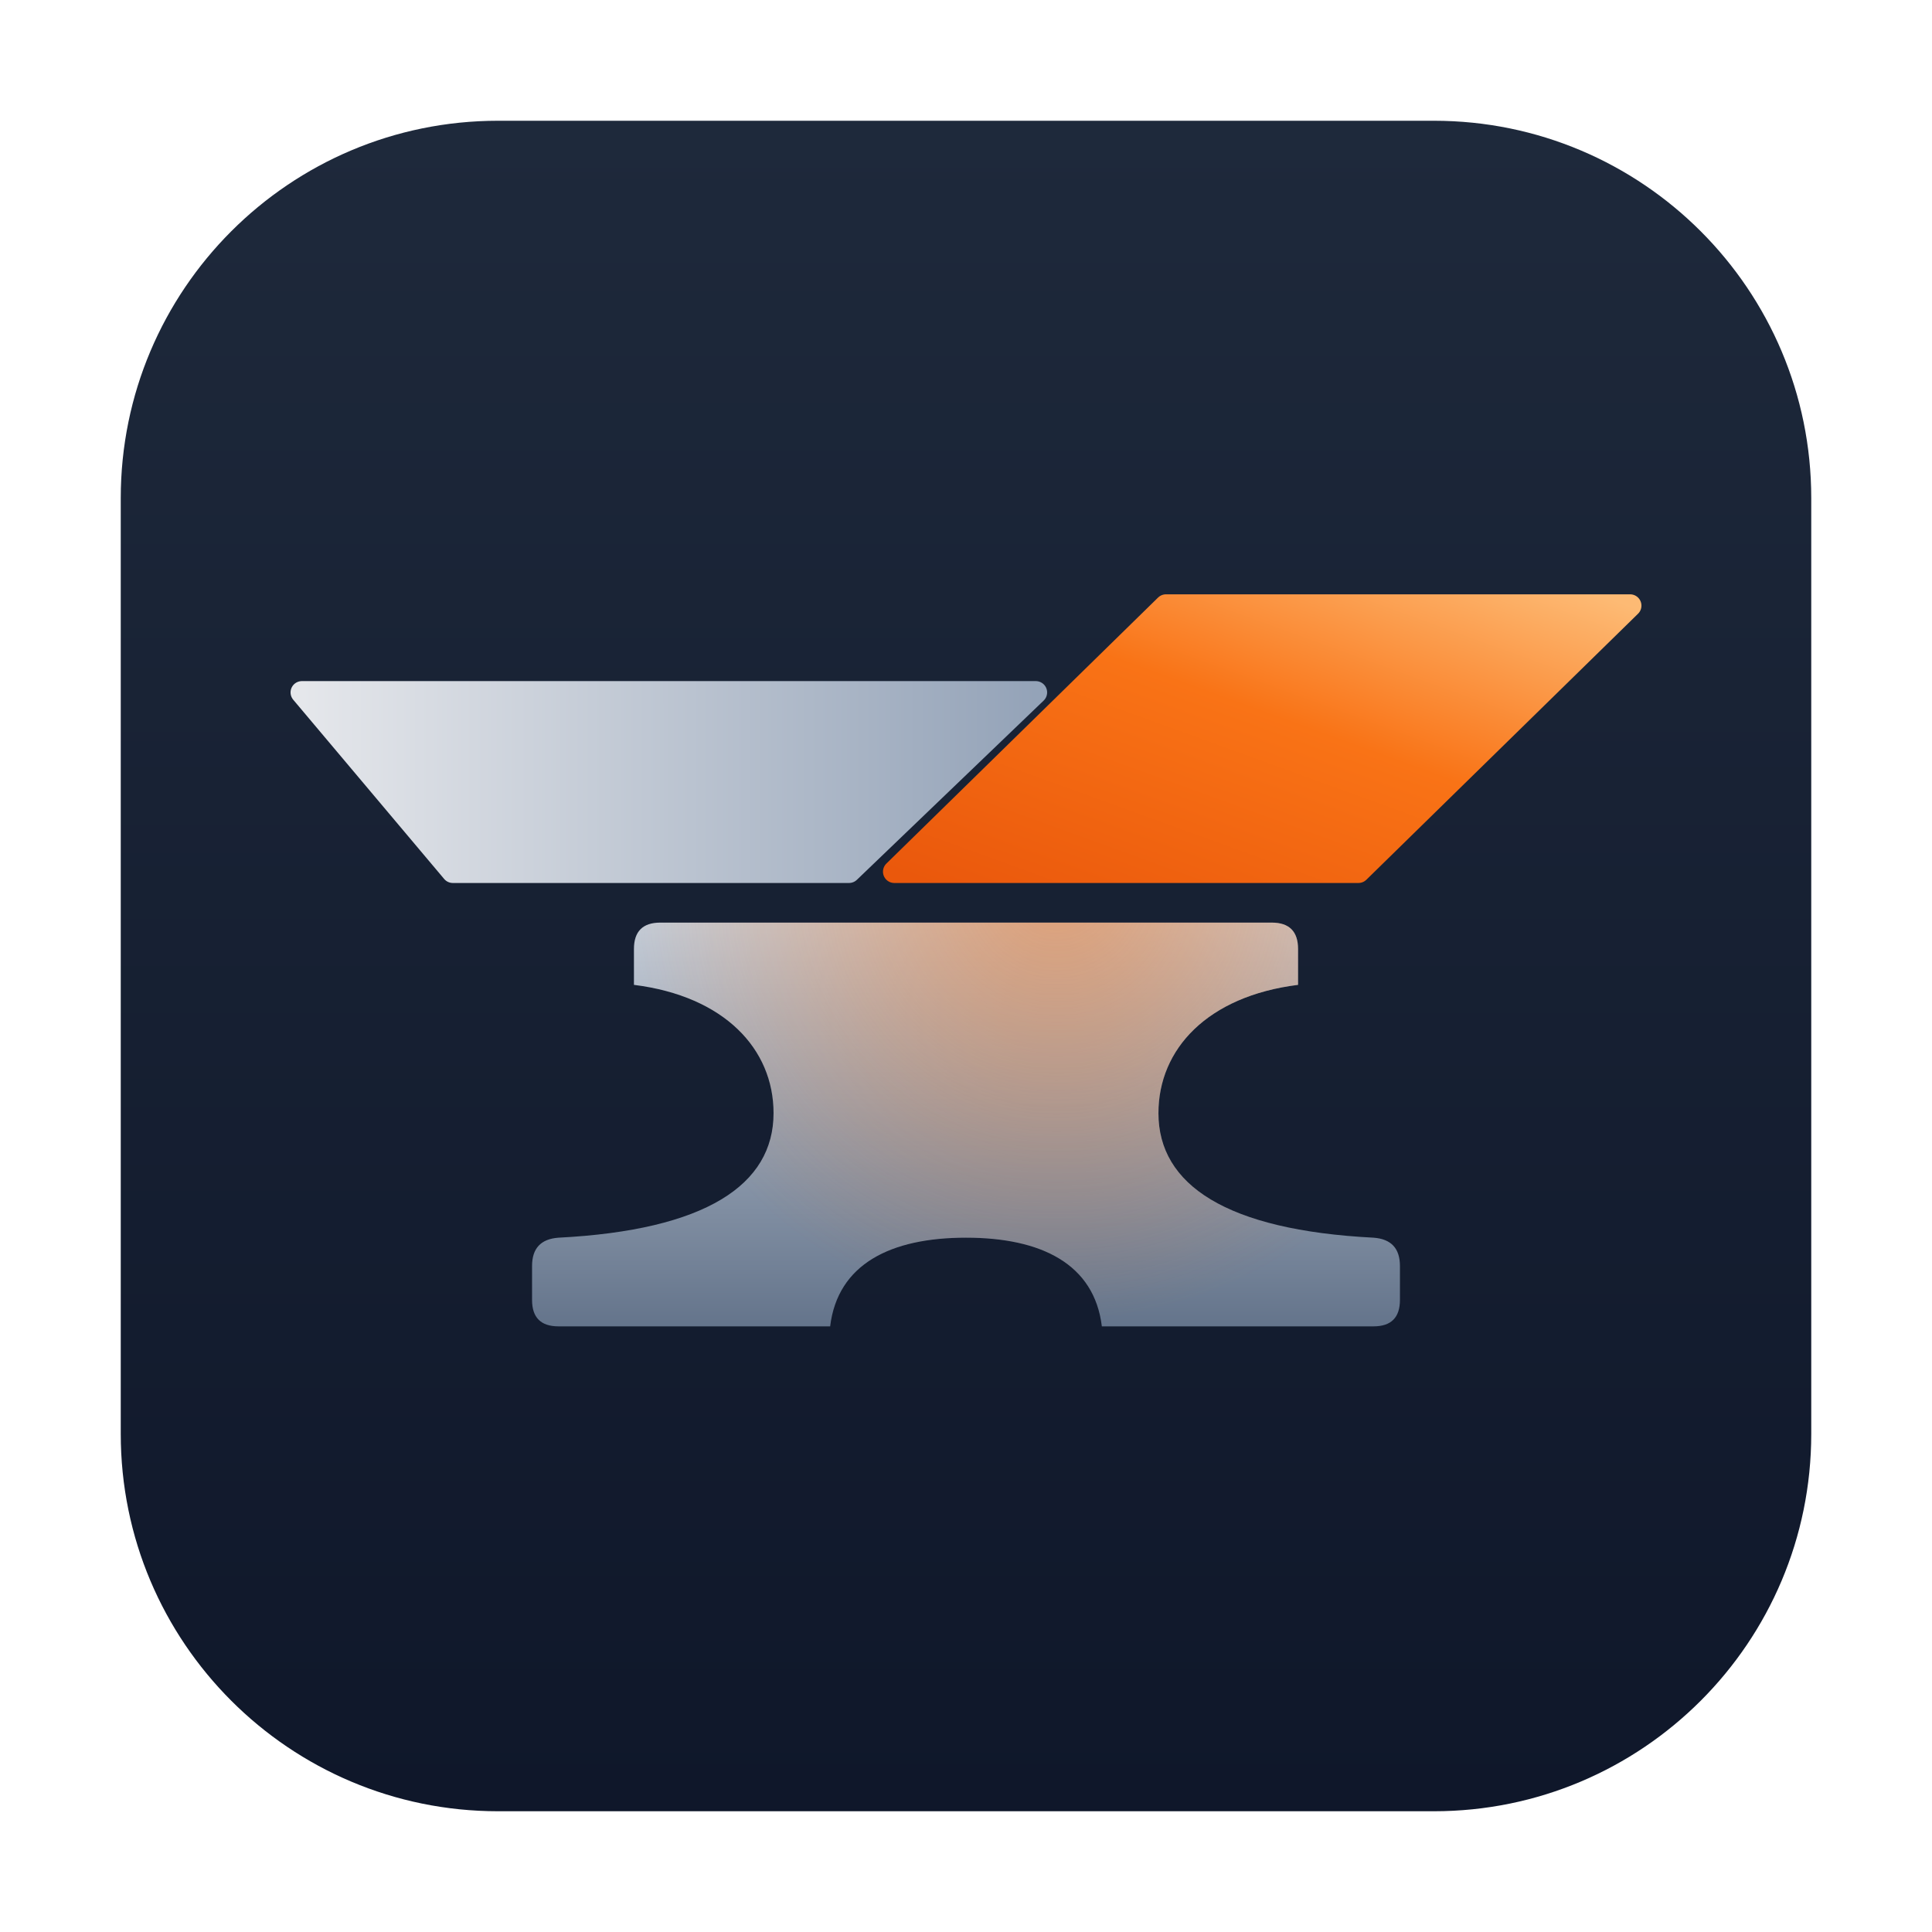
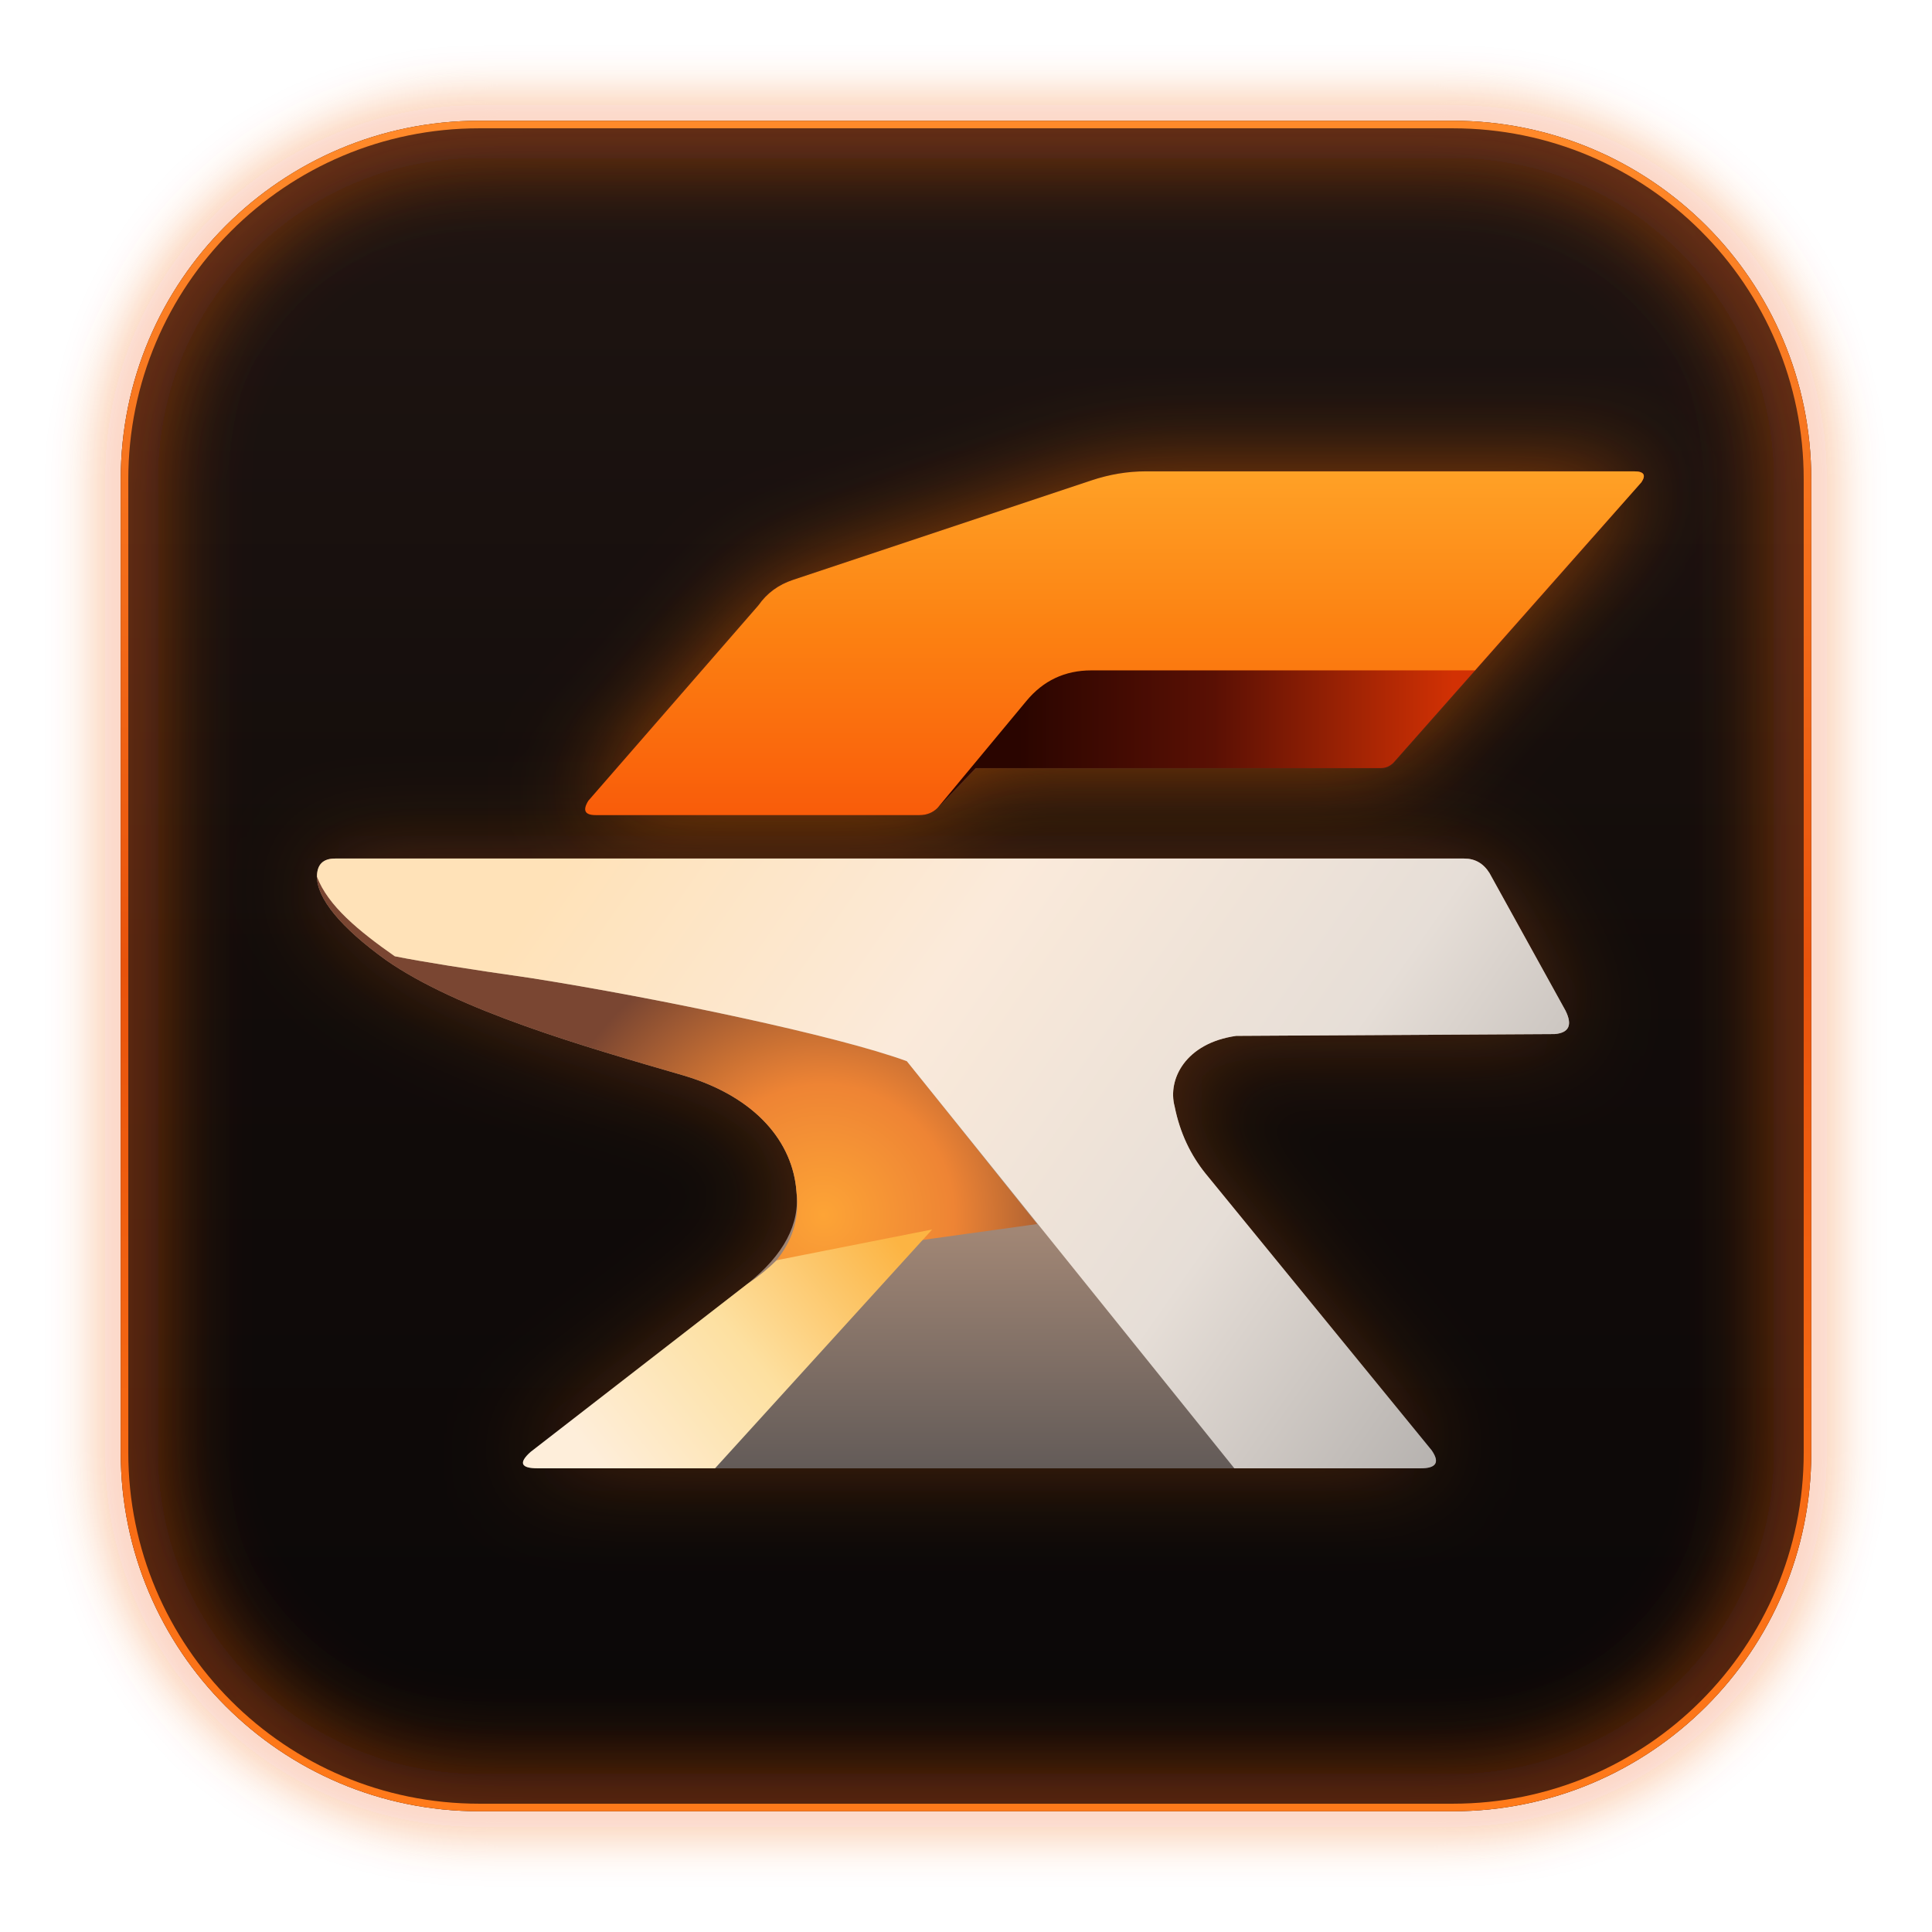
<svg xmlns="http://www.w3.org/2000/svg" viewBox="0 0 1024 1024">
  <defs>
+     <linearGradient id="spark" gradientUnits="userSpaceOnUse" x1="0" y1="204" x2="0" y2="14">
+       <stop offset="0" stop-color="#F95C0A" />
+       <stop offset="0.55" stop-color="#FC8212" />
+       <stop offset="1" stop-color="#FFA126" />
+     </linearGradient>
+     <linearGradient id="sparkSide" gradientUnits="userSpaceOnUse" x1="400" y1="0" x2="640" y2="0">
+       <stop offset="0" stop-color="#2A0500" />
+       <stop offset="0.45" stop-color="#5A1004" />
+       <stop offset="1" stop-color="#D23104" />
+     </linearGradient>
+     <linearGradient id="top" gradientUnits="userSpaceOnUse" x1="150" y1="228" x2="630" y2="565">
+       <stop offset="0" stop-color="#FFE2B8" />
+       <stop offset="0.35" stop-color="#FBEADA" />
+       <stop offset="0.7" stop-color="#E6DED7" />
+       <stop offset="1" stop-color="#B6B2AF" />
+     </linearGradient>
+     <radialGradient id="under" gradientUnits="userSpaceOnUse" cx="292" cy="425" r="160">
+       <stop offset="0" stop-color="#FDA436" />
+       <stop offset="0.45" stop-color="#EE8434" />
+       <stop offset="1" stop-color="#7A4632" />
+     </radialGradient>
+     <linearGradient id="grey" gradientUnits="userSpaceOnUse" x1="0" y1="420" x2="0" y2="565">
+       <stop offset="0" stop-color="#A88B78" />
+       <stop offset="1" stop-color="#635B58" />
+     </linearGradient>
+     <linearGradient id="foot" gradientUnits="userSpaceOnUse" x1="330" y1="436" x2="170" y2="565">
+       <stop offset="0" stop-color="#FCB443" />
+       <stop offset="0.5" stop-color="#FDE0A0" />
+       <stop offset="1" stop-color="#FEEEDA" />
+     </linearGradient>
    <linearGradient id="tile" x1="0" y1="0" x2="0" y2="1">
-       <stop offset="0" stop-color="#1E293B" />
-       <stop offset="1" stop-color="#0F172A" />
+       <stop offset="0" stop-color="#1F1512" />
+       <stop offset="0.5" stop-color="#120C0A" />
+       <stop offset="1" stop-color="#0A0707" />
    </linearGradient>
-     <linearGradient id="horn" x1="0" y1="0" x2="1" y2="0">
-       <stop offset="0" stop-color="#E5E7EB" />
-       <stop offset="1" stop-color="#94A3B8" />
+     <linearGradient id="rim" x1="0" y1="0" x2="0" y2="1">
+       <stop offset="0" stop-color="#FF8A2A" />
+       <stop offset="0.5" stop-color="#E8530C" />
+       <stop offset="1" stop-color="#FF7A1A" />
    </linearGradient>
-     <linearGradient id="spark" x1="1" y1="0" x2="0" y2="1">
-       <stop offset="0" stop-color="#FDBA74" />
-       <stop offset="0.45" stop-color="#F97316" />
-       <stop offset="1" stop-color="#EA580C" />
-     </linearGradient>
-     <linearGradient id="body" x1="0" y1="0" x2="0" y2="1">
-       <stop offset="0" stop-color="#C3CCD8" />
-       <stop offset="1" stop-color="#64748B" />
-     </linearGradient>
-     <radialGradient id="glow" gradientUnits="userSpaceOnUse" cx="560" cy="470" r="230">
-       <stop offset="0" stop-color="#F97316" stop-opacity="0.5" />
-       <stop offset="1" stop-color="#F97316" stop-opacity="0" />
-     </radialGradient>
+     <clipPath id="tileClip">
+       <rect x="64" y="64" width="896" height="896" rx="190" />
+     </clipPath>
+     <filter id="outerGlow" x="-20%" y="-20%" width="140%" height="140%">
+       <feGaussianBlur stdDeviation="14" />
+     </filter>
+     <filter id="innerGlow" x="-20%" y="-20%" width="140%" height="140%">
+       <feGaussianBlur stdDeviation="22" />
+     </filter>
+     <filter id="markGlow" x="-30%" y="-30%" width="160%" height="160%">
+       <feGaussianBlur stdDeviation="26" />
+     </filter>
  </defs>
-   <rect x="64" y="64" width="896" height="896" rx="200" fill="url(#tile)" />
-   <g stroke-linejoin="round" stroke-width="12">
-     <path d="M160 367 H549 L450 462 H240 Z" fill="url(#horn)" stroke="url(#horn)" />
-     <path d="M618 321 H864 L720 462 H474 Z" fill="url(#spark)" stroke="url(#spark)" />
+   <rect x="64" y="64" width="896" height="896" rx="190" fill="none" stroke="#F2600F" stroke-width="16" stroke-opacity="0.55" filter="url(#outerGlow)" />
+   <rect x="64" y="64" width="896" height="896" rx="190" fill="url(#tile)" />
+   <g clip-path="url(#tileClip)">
+     <rect x="64" y="64" width="896" height="896" rx="190" fill="none" stroke="#F2600F" stroke-width="40" stroke-opacity="0.5" filter="url(#innerGlow)" />
  </g>
-   <path d="M350 489 H674 Q688 489 688 503 V522 C640 528 614 556 614 590 C614 628 650 652 728 656 Q742 657 742 671 V689 Q742 703 728 703 H584 C580 670 552 656 512 656 C472 656 444 670 440 703 H296 Q282 703 282 689 V671 Q282 657 296 656 C374 652 410 628 410 590 C410 556 384 528 336 522 V503 Q336 489 350 489 Z" fill="url(#body)" />
-   <path d="M350 489 H674 Q688 489 688 503 V522 C640 528 614 556 614 590 C614 628 650 652 728 656 Q742 657 742 671 V689 Q742 703 728 703 H584 C580 670 552 656 512 656 C472 656 444 670 440 703 H296 Q282 703 282 689 V671 Q282 657 296 656 C374 652 410 628 410 590 C410 556 384 528 336 522 V503 Q336 489 350 489 Z" fill="url(#glow)" />
+   <rect x="66" y="66" width="892" height="892" rx="188" fill="none" stroke="url(#rim)" stroke-width="4" />
+   <g transform="translate(156.5 236.4) scale(0.959)">
+     <path fill="#F96A0E" opacity="0.55" filter="url(#markGlow)" d="M166 204 H345 Q351 204 355 200 L376 178 H600 Q604 178 607 175 L744 20 Q748 14 740 14 H470 Q455 14 440 19 L275 74 Q263 78 256 88 L162 196 Q157 204 166 204 Z" />
+     <path fill="#F97316" opacity="0.28" filter="url(#markGlow)" d="M22 228 H646 Q655 228 660 236 L702 312 Q708 324 696 325 L520 326 C492 330 482 350 486 365 C489 380 495 392 503 402 L628 555 Q635 565 622 565 H134 Q120 565 130 556 L250 463 C270 447 279 430 277 412 C275 385 255 360 215 348 C160 332 90 312 50 284 C25 266 12 250 12 238 Q12 228 22 228 Z" />
+     <path fill="url(#sparkSide)" d="M166 204 H345 Q351 204 355 200 L376 178 H600 Q604 178 607 175 L744 20 Q748 14 740 14 H470 Q455 14 440 19 L275 74 Q263 78 256 88 L162 196 Q157 204 166 204 Z" />
+     <path fill="url(#spark)" d="M166 204 H345 Q351 204 355 200 L404 141 Q418 124 440 124 H652 L744 20 Q748 14 740 14 H470 Q455 14 440 19 L275 74 Q263 78 256 88 L162 196 Q157 204 166 204 Z" />
+     <path fill="url(#grey)" d="M22 228 H646 Q655 228 660 236 L702 312 Q708 324 696 325 L520 326 C492 330 482 350 486 365 C489 380 495 392 503 402 L628 555 Q635 565 622 565 H134 Q120 565 130 556 L250 463 C270 447 279 430 277 412 C275 385 255 360 215 348 C160 332 90 312 50 284 C25 266 12 250 12 238 Q12 228 22 228 Z" />
+     <path fill="url(#under)" d="M12 238 C12 250 25 266 50 284 C90 312 160 332 215 348 C255 360 275 385 277 412 C279 428 274 440 266 450 L410 430 L338 340 C300 326 200 305 130 294 C95 289 70 285 55 282 C35 268 18 254 12 238 Z" />
+     <path fill="url(#foot)" d="M266 450 L352 433 L232 565 H134 Q120 565 130 556 L250 463 Q259 457 266 450 Z" />
+     <path fill="url(#top)" d="M22 228 H646 Q655 228 660 236 L702 312 Q708 324 696 325 L520 326 C492 330 482 350 486 365 C489 380 495 392 503 402 L628 555 Q635 565 622 565 H519 L338 340 C300 326 200 305 130 294 C95 289 70 285 55 282 C35 268 18 254 12 238 Q12 228 22 228 Z" />
+   </g>
</svg>
